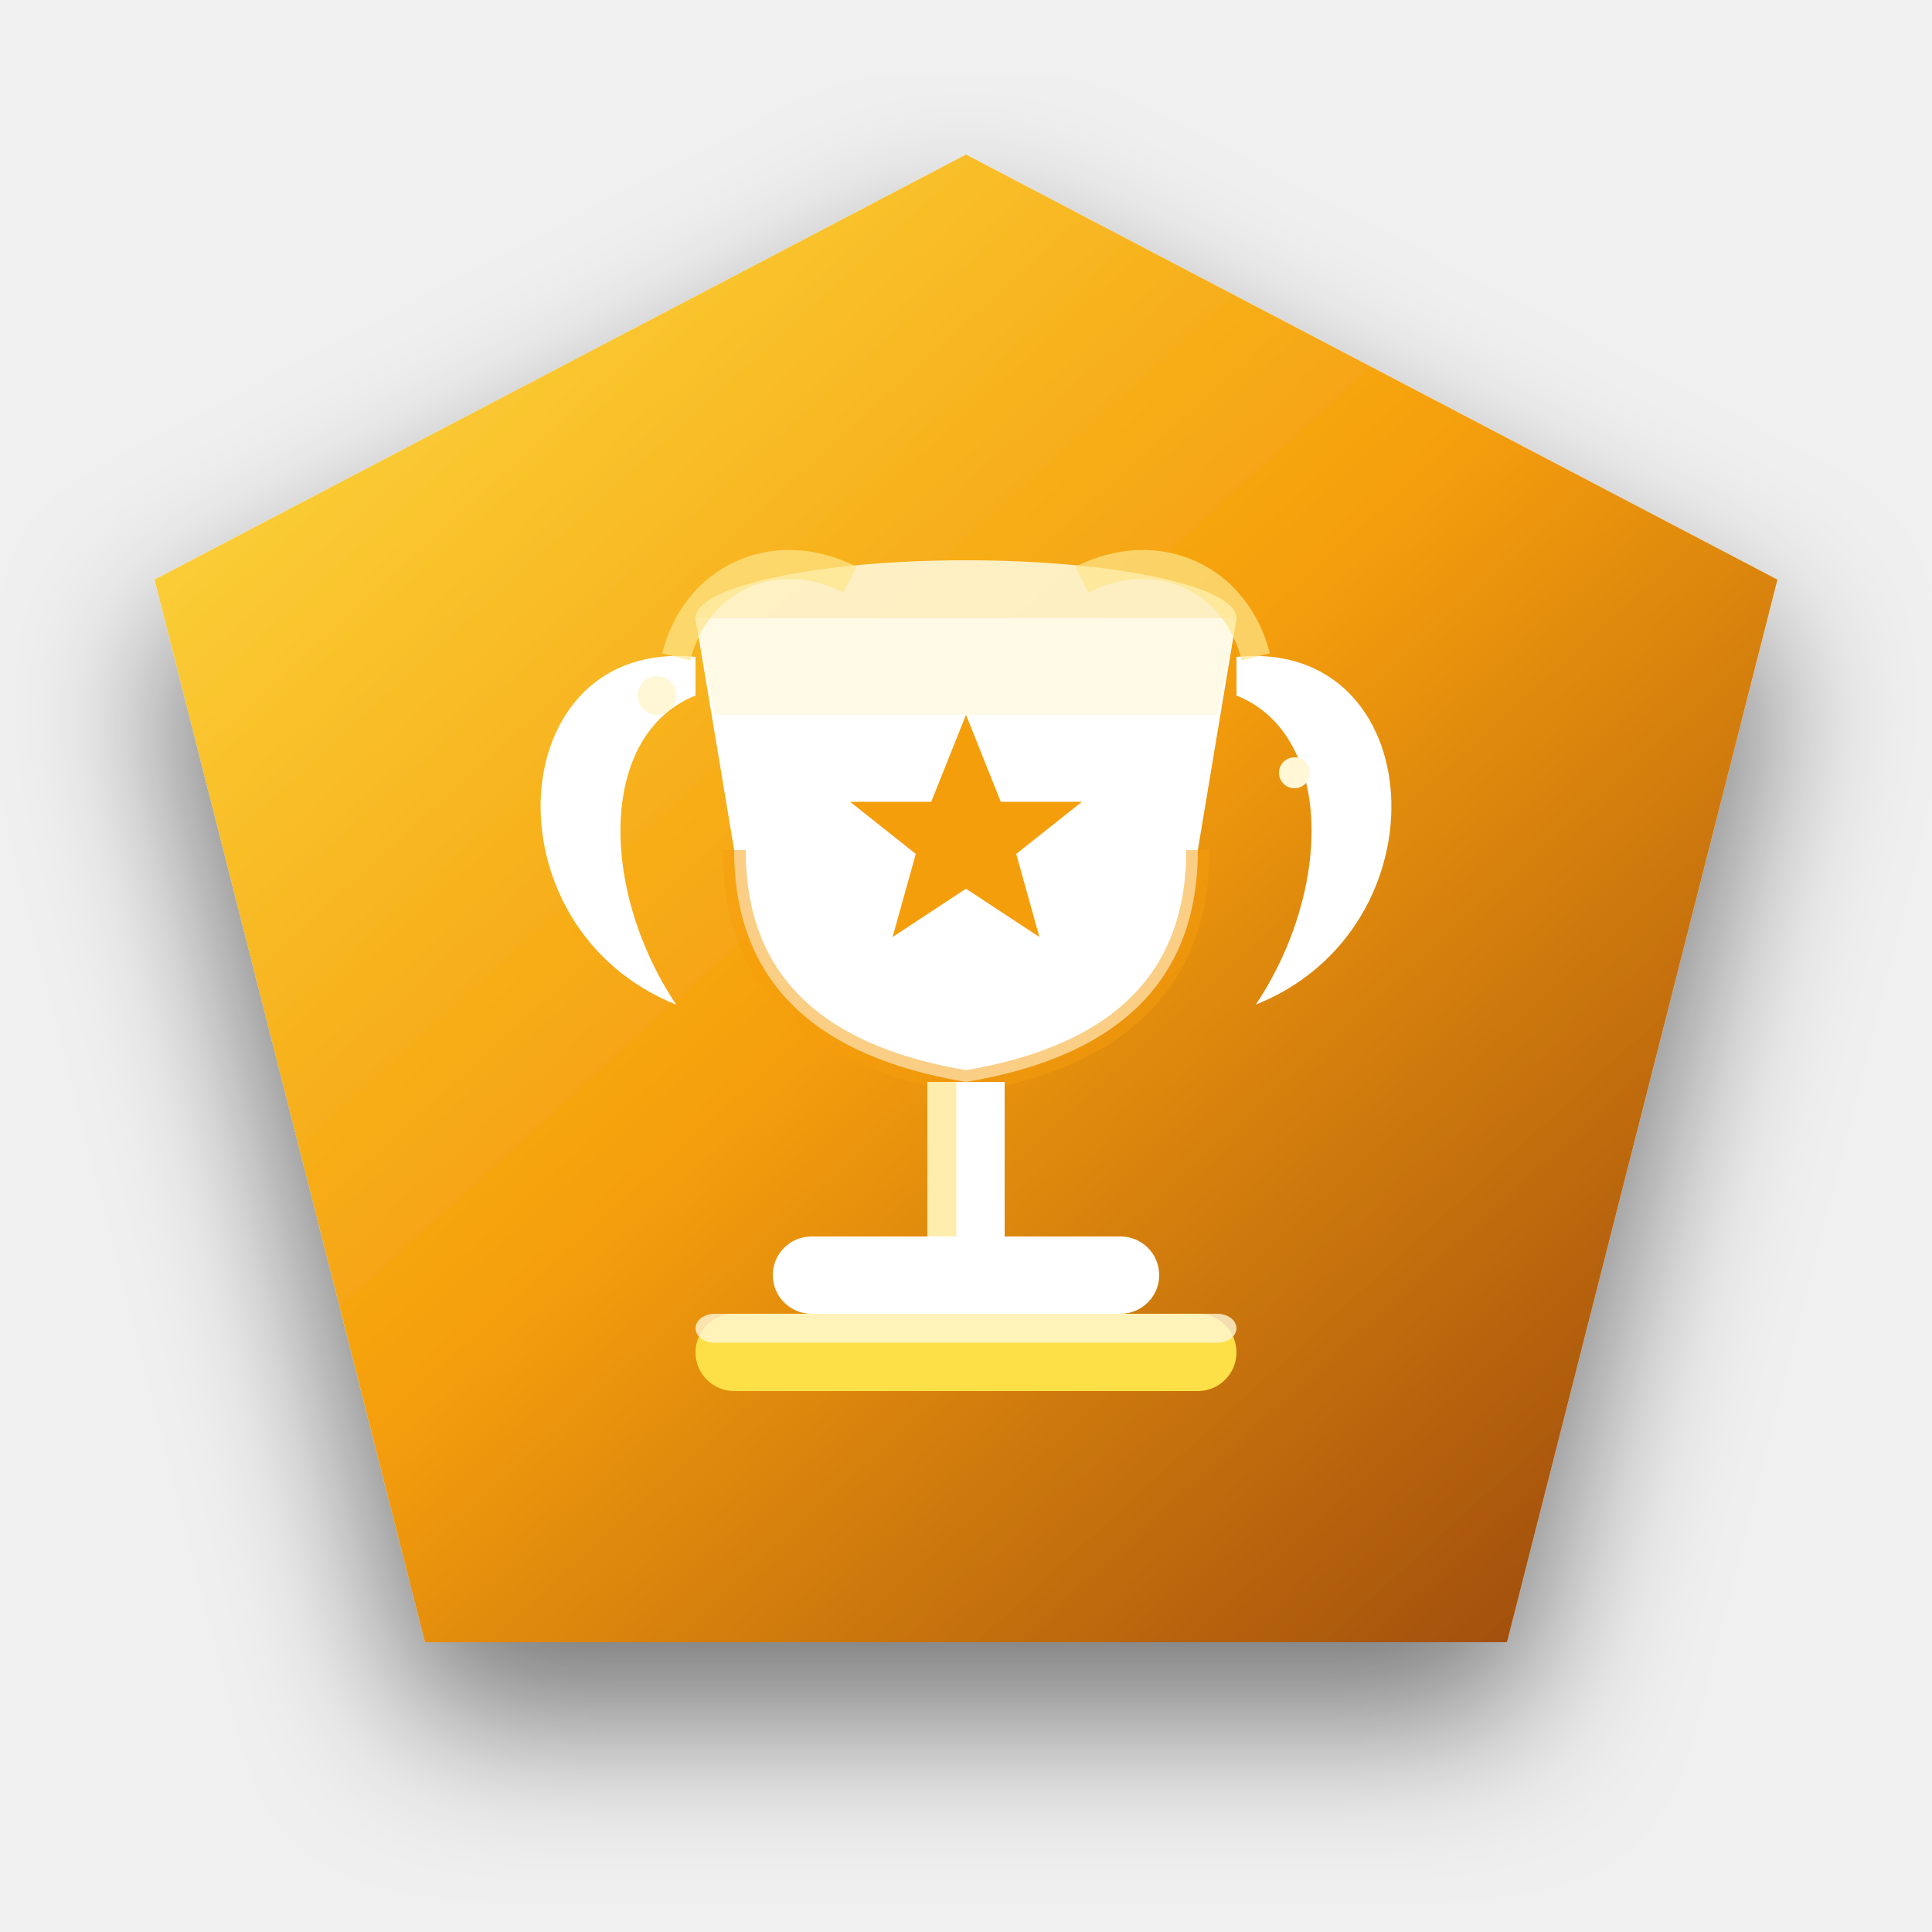
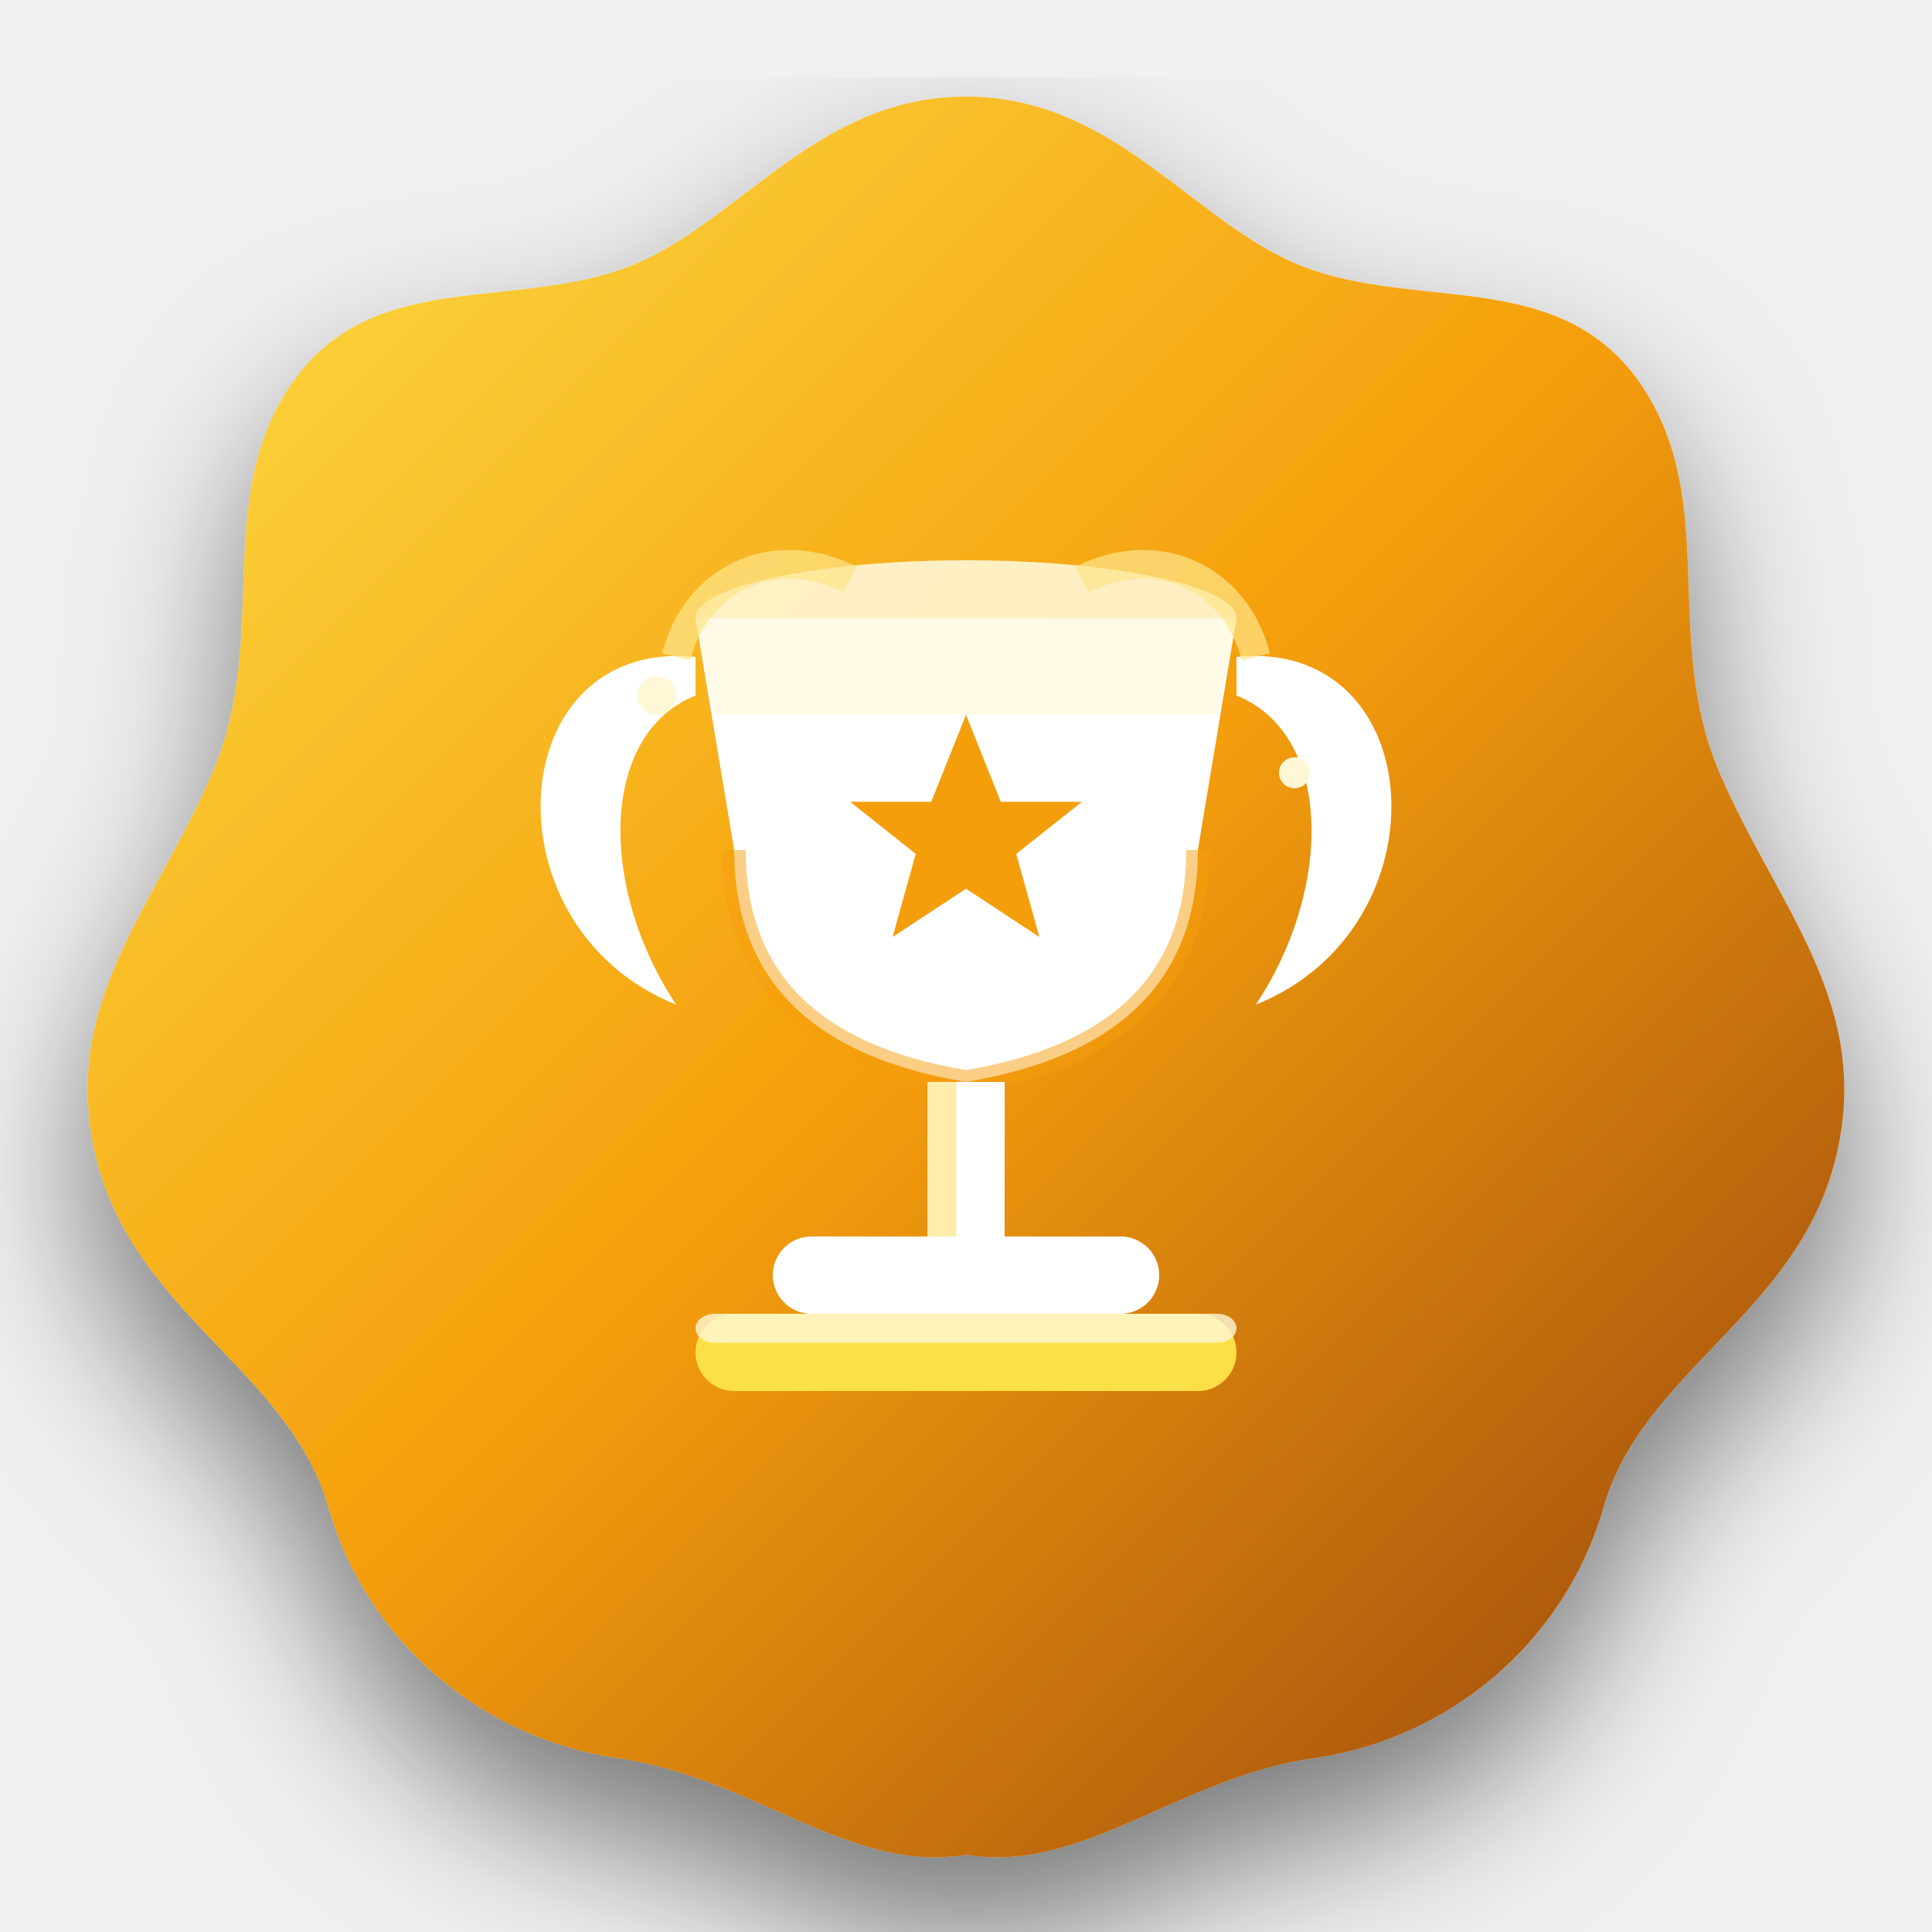
<svg xmlns="http://www.w3.org/2000/svg" viewBox="0 0 100 100" width="24" height="24">
  <defs>
    <linearGradient id="bg-trophy" x1="0%" y1="0%" x2="100%" y2="100%">
      <stop offset="0%" stop-color="#fde047" />
      <stop offset="50%" stop-color="#f59e0b" />
      <stop offset="100%" stop-color="#92400e" />
    </linearGradient>
    <filter id="shadow-trophy" x="-20%" y="-20%" width="140%" height="140%">
      <feDropShadow dx="0" dy="4" stdDeviation="4" flood-color="#000" flood-opacity="0.5" />
    </filter>
  </defs>
-   <path filter="url(#shadow-trophy)" fill="url(#bg-trophy)" d="M50 8 L92 30 L78 85 L22 85 L8 30 Z" />
+   <path filter="url(#shadow-trophy)" fill="url(#bg-trophy)" d="M50 5 C58 5 62 12 68 14 C74 16 81 14 85 20 C89 26 86 33 89 40 C92 47 97 52 95 60 C93 68 85 71 83 78 C81 85 75 90 68 91 C61 92 56 97 50 96 C44 97 39 92 32 91 C25 90 19 85 17 78 C15 71 7 68 5 60 C3 52 8 47 11 40 C14 33 11 26 15 20 C19 14 26 16 32 14 C38 12 42 5 50 5 Z" />
  <g transform="translate(50,50)">
    <ellipse cx="0" cy="-18" rx="14" ry="3" fill="#fff7d6" opacity="0.9" />
    <path d="M-14 -18 L14 -18 L12 -6 Q12 4 0 6 Q-12 4 -12 -6 Z" fill="#ffffff" />
    <path d="M-14 -18 L14 -18 L13 -13 L-13 -13 Z" fill="#fff7d6" opacity="0.6" />
    <path d="M-12 -6 Q-12 4 0 6 Q12 4 12 -6" fill="none" stroke="#f59e0b" stroke-width="1.2" opacity="0.5" />
    <path d="M-14 -16 C-24 -17 -25 -2 -15 2 C-19 -4 -19 -12 -14 -14 Z" fill="#ffffff" />
    <path d="M14 -16 C24 -17 25 -2 15 2 C19 -4 19 -12 14 -14 Z" fill="#ffffff" />
    <path d="M-6 -20 C-10 -22 -14 -20 -15 -16" stroke="#fde68a" stroke-width="1.5" fill="none" opacity="0.7" />
    <path d="M6 -20 C10 -22 14 -20 15 -16" stroke="#fde68a" stroke-width="1.5" fill="none" opacity="0.7" />
    <polygon points="0,-13 1.8,-8.5 6,-8.5 2.6,-5.8 3.8,-1.5 0,-4 -3.8,-1.5 -2.6,-5.8 -6,-8.5 -1.8,-8.5" fill="#f59e0b" />
    <rect x="-2" y="6" width="4" height="8" fill="#ffffff" />
    <rect x="-2" y="6" width="1.5" height="8" fill="#fde68a" opacity="0.7" />
    <rect x="-10" y="14" width="20" height="4" rx="2" fill="#ffffff" />
    <rect x="-14" y="18" width="28" height="4" rx="2" fill="#fde047" />
    <rect x="-14" y="18" width="28" height="1.5" rx="1" fill="#fff7d6" opacity="0.8" />
    <circle cx="-16" cy="-14" r="1" fill="#fff7d6" />
    <circle cx="17" cy="-10" r="0.8" fill="#fff7d6" />
  </g>
</svg>
